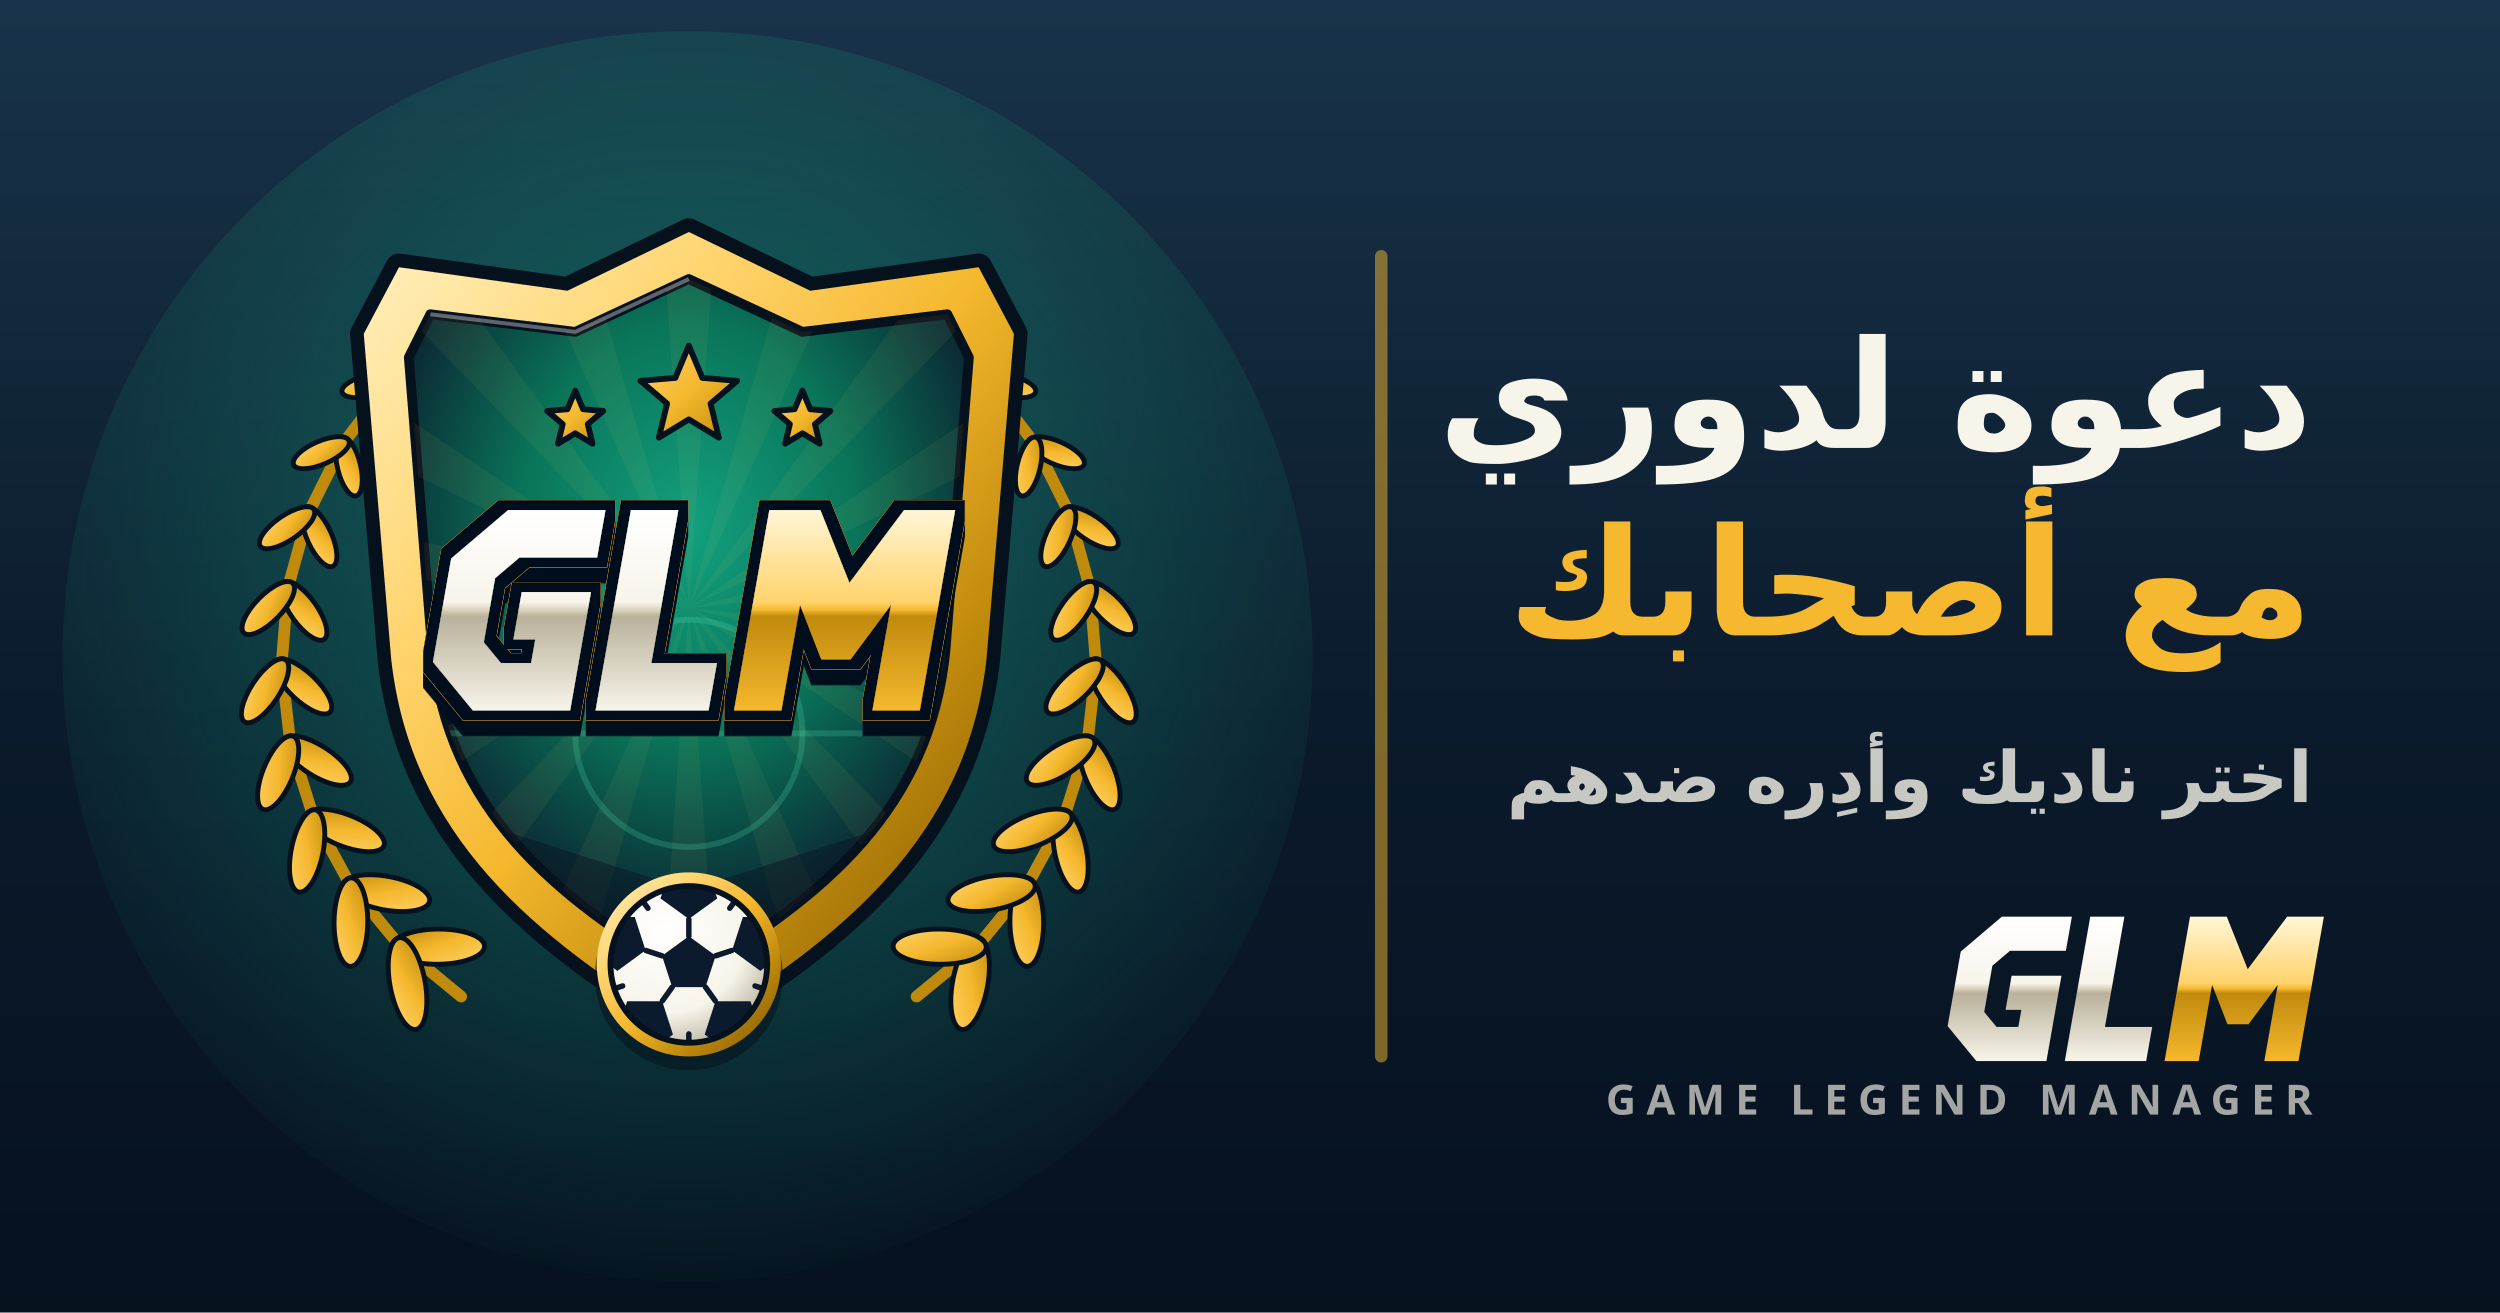
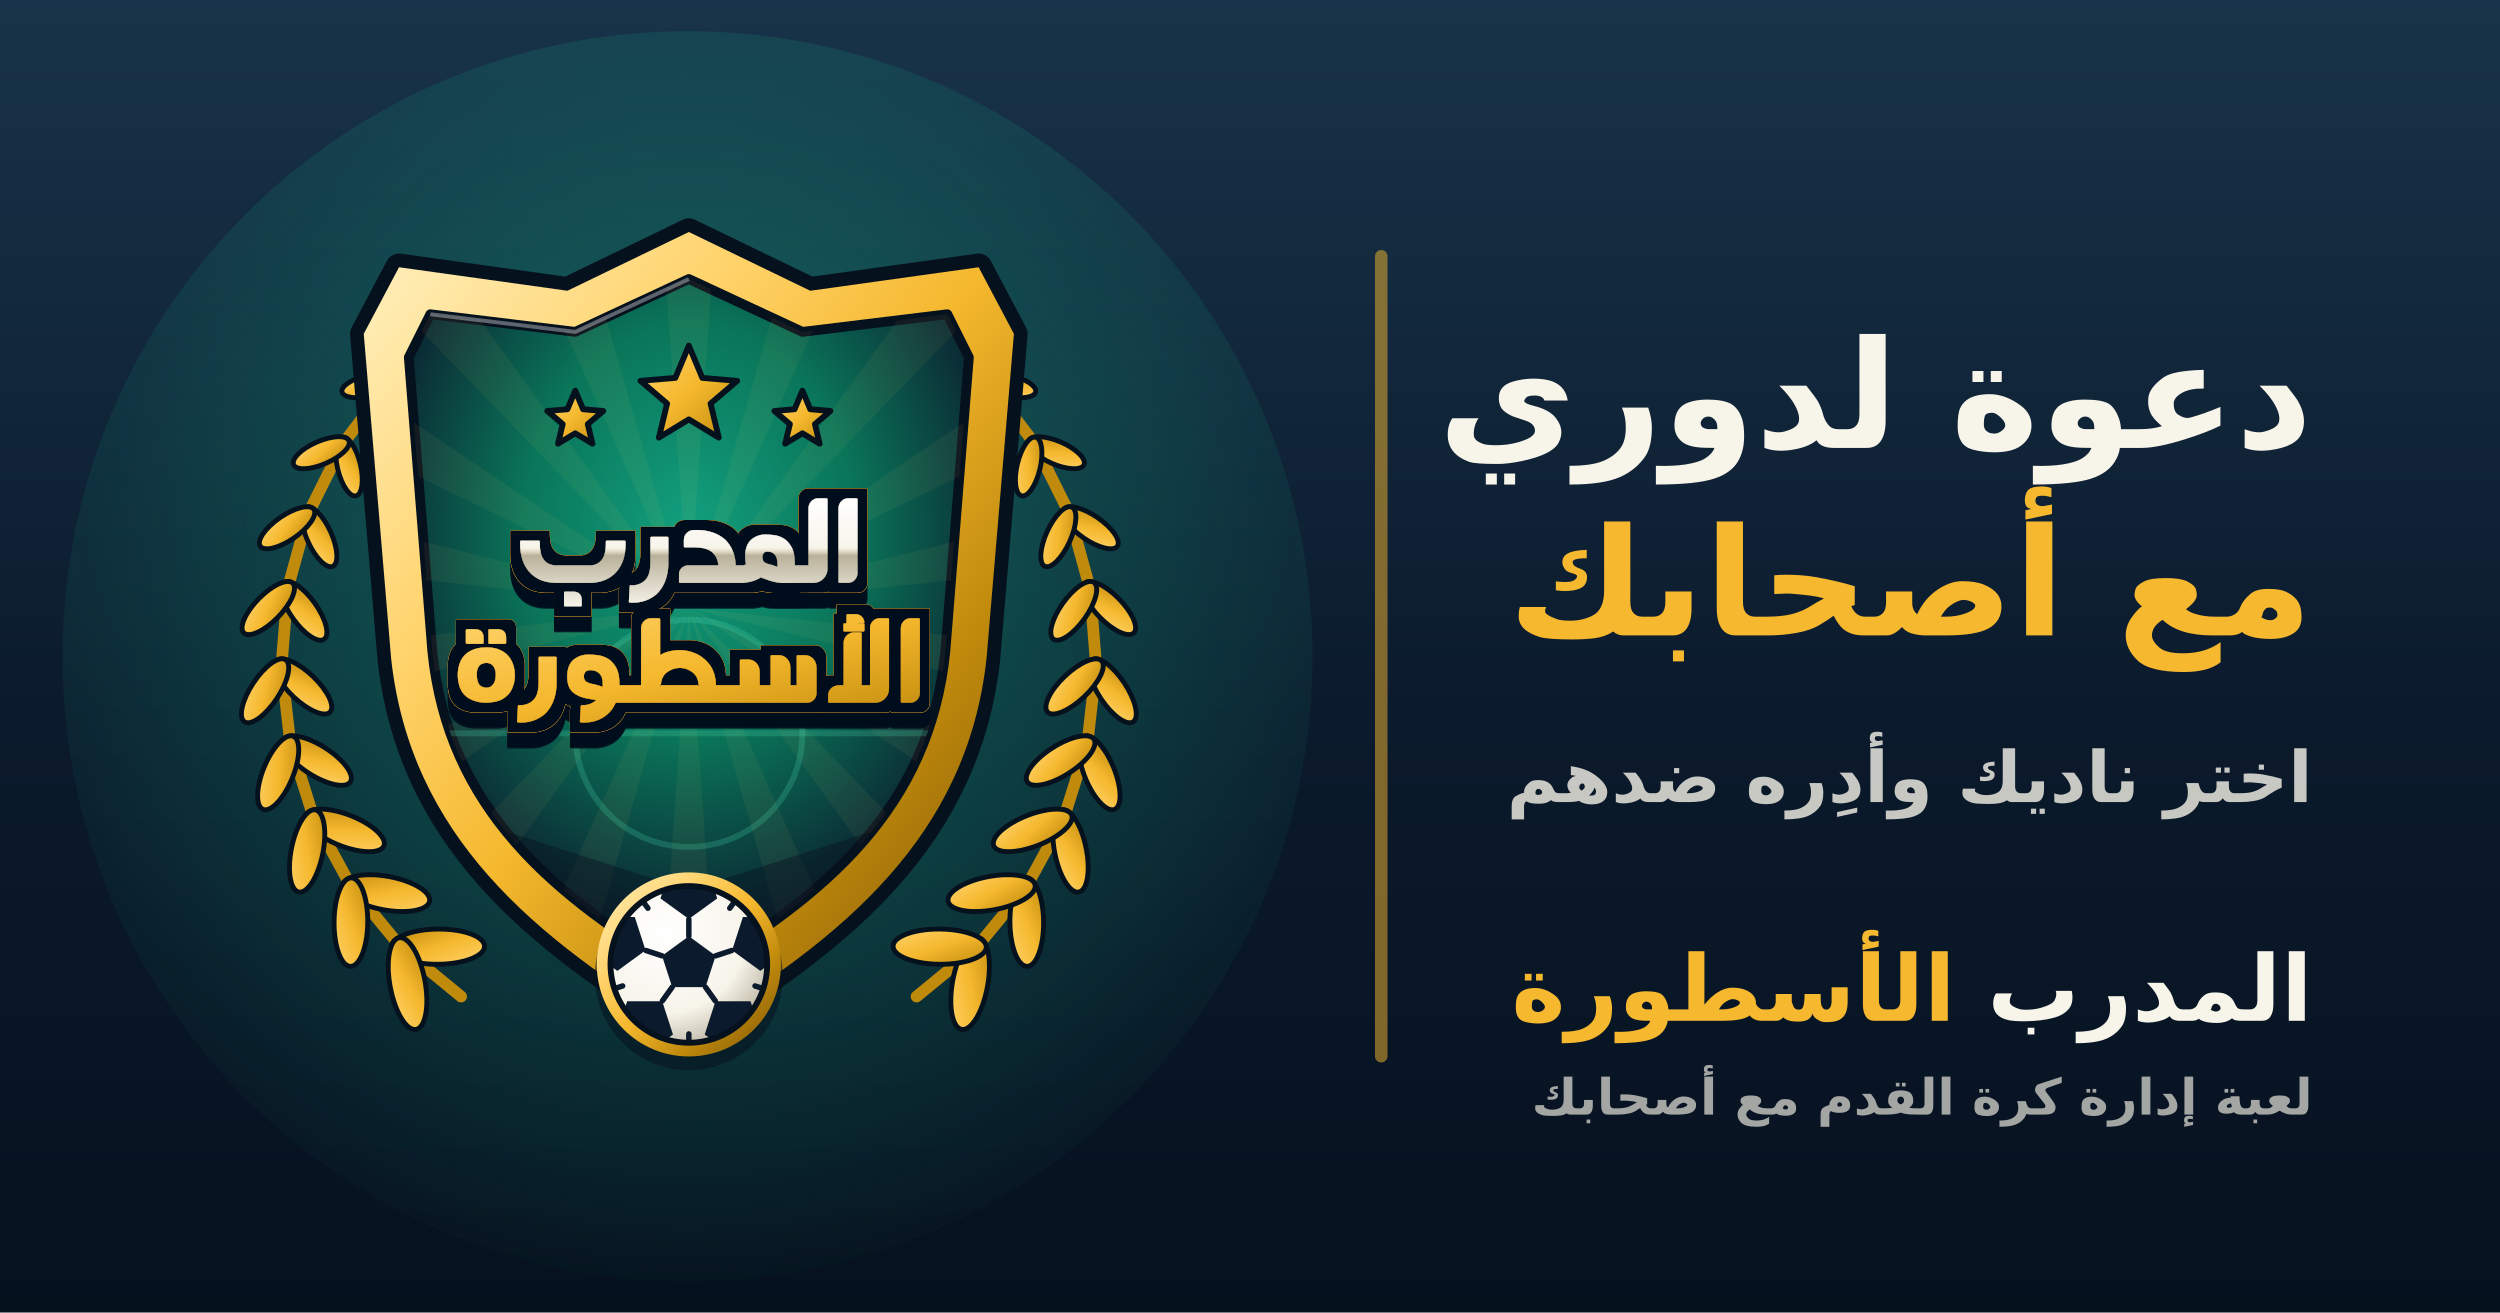
<svg xmlns="http://www.w3.org/2000/svg" viewBox="0 0 1200 630" width="1200" height="630">
  <defs>
    <linearGradient id="inkFill" x1="0" y1="0" x2="0" y2="1">
      <stop offset="0" stop-color="#183349" />
      <stop offset=".55" stop-color="#0B1A2C" />
      <stop offset="1" stop-color="#06111E" />
    </linearGradient>
    <linearGradient id="gold" x1="0" y1="0" x2="1" y2="1">
      <stop offset="0" stop-color="#FFD36B" />
      <stop offset=".5" stop-color="#F5B82E" />
      <stop offset="1" stop-color="#C08A0C" />
    </linearGradient>
    <linearGradient id="rimMetal" x1="0" y1="0" x2="1" y2="1">
      <stop offset="0" stop-color="#FFF1C2" />
      <stop offset=".3" stop-color="#FFD36B" />
      <stop offset=".5" stop-color="#F5B82E" />
      <stop offset=".72" stop-color="#C08A0C" />
      <stop offset="1" stop-color="#7A5206" />
    </linearGradient>
    <linearGradient id="metal" gradientUnits="userSpaceOnUse" x1="0" y1="0" x2="0" y2="110">
      <stop offset="0" stop-color="#FFF6D6" />
      <stop offset=".46" stop-color="#FFD36B" />
      <stop offset=".5" stop-color="#F5B82E" />
      <stop offset=".53" stop-color="#C08A0C" />
      <stop offset="1" stop-color="#F5B82E" />
    </linearGradient>
    <linearGradient id="silver" gradientUnits="userSpaceOnUse" x1="0" y1="0" x2="0" y2="110">
      <stop offset="0" stop-color="#FFFFFF" />
      <stop offset=".46" stop-color="#F7F4EA" />
      <stop offset=".5" stop-color="#D9D2BC" />
      <stop offset=".53" stop-color="#B9B19A" />
      <stop offset="1" stop-color="#F7F4EA" />
    </linearGradient>
    <radialGradient id="field" cx=".5" cy=".36" r=".78">
      <stop offset="0" stop-color="#12A07E" />
      <stop offset=".38" stop-color="#0A7559" />
      <stop offset=".78" stop-color="#0B1A2C" />
      <stop offset="1" stop-color="#06111E" />
    </radialGradient>
    <radialGradient id="glow" cx=".5" cy=".42" r=".6">
      <stop offset="0" stop-color="#12A07E" stop-opacity=".55" />
      <stop offset="1" stop-color="#12A07E" stop-opacity="0" />
    </radialGradient>
    <radialGradient id="ballSkin" cx=".35" cy=".3" r=".85">
      <stop offset="0" stop-color="#FFFFFF" />
      <stop offset=".6" stop-color="#F7F4EA" />
      <stop offset="1" stop-color="#A9A28C" />
    </radialGradient>
    <clipPath id="crestIn">
      <path d="M256 68 L314 95 L388 86 L399 108 L387 258 C379 338 326 383 256 424 C186 383 133 338 125 258 L113 108 L124 86 L198 95 Z" />
    </clipPath>
    <filter id="sticker" x="-25%" y="-30%" width="150%" height="170%">
      <feMorphology in="SourceAlpha" operator="dilate" radius="5" result="o1" />
      <feFlood flood-color="#06111E" />
      <feComposite in2="o1" operator="in" result="ink1" />
      <feMorphology in="SourceAlpha" operator="dilate" radius="9" result="o2" />
      <feFlood flood-color="#F5B82E" />
      <feComposite in2="o2" operator="in" result="gold2" />
      <feMorphology in="SourceAlpha" operator="dilate" radius="12" result="o3" />
      <feFlood flood-color="#06111E" />
      <feComposite in2="o3" operator="in" result="ink3" />
      <feOffset in="ink3" dy="8" result="drop" />
      <feMerge>
        <feMergeNode in="drop" />
        <feMergeNode in="ink3" />
        <feMergeNode in="gold2" />
        <feMergeNode in="ink1" />
        <feMergeNode in="SourceGraphic" />
      </feMerge>
    </filter>
  </defs>
+   <defs>
+     <linearGradient id="silverBox" x1="0" y1="0" x2="0" y2="1">
+       <stop offset="0" stop-color="#FFFFFF" />
+       <stop offset=".46" stop-color="#F7F4EA" />
+       <stop offset=".5" stop-color="#D9D2BC" />
+       <stop offset=".53" stop-color="#B9B19A" />
+       <stop offset="1" stop-color="#F7F4EA" />
+     </linearGradient>
+   </defs>
  <rect width="1200" height="630" fill="url(#inkFill)" />
  <circle cx="330" cy="315" r="300" fill="url(#glow)" />
  <g transform="translate(90 70) scale(.94)">
    <path d="M372.3 434.4 L403.1 409.1 L428.4 378.3 L447.5 343.3 L459.5 305.2 L464.0 265.6 L460.8 225.9 L450.2 187.5 L432.4 151.8 L408.1 120.1" fill="none" stroke="#C08A0C" stroke-width="6" stroke-linecap="round" stroke-linejoin="round" />
    <ellipse cx="403.1" cy="409.1" rx="23.8" ry="9.0" fill="url(#gold)" stroke="#06111E" stroke-width="2.5" transform="rotate(-79.5 403.1 409.1) translate(-19.0 0)" />
    <ellipse cx="403.1" cy="409.1" rx="23.8" ry="9.0" fill="url(#gold)" stroke="#06111E" stroke-width="2.5" transform="rotate(0.5 403.1 409.1) translate(-19.0 0)" />
    <ellipse cx="428.4" cy="378.3" rx="22.6" ry="8.6" fill="url(#gold)" stroke="#06111E" stroke-width="2.5" transform="rotate(-90.5 428.4 378.3) translate(-18.1 0)" />
    <ellipse cx="428.4" cy="378.3" rx="22.6" ry="8.6" fill="url(#gold)" stroke="#06111E" stroke-width="2.5" transform="rotate(-10.5 428.4 378.3) translate(-18.1 0)" />
    <ellipse cx="447.5" cy="343.3" rx="21.4" ry="8.1" fill="url(#gold)" stroke="#06111E" stroke-width="2.5" transform="rotate(-101.5 447.5 343.3) translate(-17.1 0)" />
    <ellipse cx="447.5" cy="343.3" rx="21.4" ry="8.1" fill="url(#gold)" stroke="#06111E" stroke-width="2.5" transform="rotate(-21.5 447.5 343.3) translate(-17.1 0)" />
    <ellipse cx="459.5" cy="305.2" rx="20.2" ry="7.7" fill="url(#gold)" stroke="#06111E" stroke-width="2.5" transform="rotate(-112.5 459.5 305.2) translate(-16.2 0)" />
    <ellipse cx="459.5" cy="305.2" rx="20.2" ry="7.7" fill="url(#gold)" stroke="#06111E" stroke-width="2.5" transform="rotate(-32.5 459.5 305.2) translate(-16.2 0)" />
    <ellipse cx="464.0" cy="265.6" rx="19.0" ry="7.2" fill="url(#gold)" stroke="#06111E" stroke-width="2.5" transform="rotate(-123.5 464.0 265.6) translate(-15.2 0)" />
    <ellipse cx="464.0" cy="265.6" rx="19.0" ry="7.2" fill="url(#gold)" stroke="#06111E" stroke-width="2.5" transform="rotate(-43.5 464.0 265.6) translate(-15.2 0)" />
    <ellipse cx="460.8" cy="225.9" rx="17.8" ry="6.8" fill="url(#gold)" stroke="#06111E" stroke-width="2.5" transform="rotate(-134.5 460.8 225.9) translate(-14.2 0)" />
    <ellipse cx="460.8" cy="225.9" rx="17.8" ry="6.8" fill="url(#gold)" stroke="#06111E" stroke-width="2.5" transform="rotate(-54.5 460.8 225.9) translate(-14.2 0)" />
    <ellipse cx="450.2" cy="187.5" rx="16.6" ry="6.3" fill="url(#gold)" stroke="#06111E" stroke-width="2.5" transform="rotate(-145.5 450.2 187.5) translate(-13.3 0)" />
    <ellipse cx="450.2" cy="187.5" rx="16.6" ry="6.3" fill="url(#gold)" stroke="#06111E" stroke-width="2.5" transform="rotate(-65.5 450.2 187.5) translate(-13.3 0)" />
    <ellipse cx="432.4" cy="151.8" rx="15.4" ry="5.9" fill="url(#gold)" stroke="#06111E" stroke-width="2.5" transform="rotate(-156.5 432.4 151.8) translate(-12.3 0)" />
    <ellipse cx="432.4" cy="151.8" rx="15.4" ry="5.9" fill="url(#gold)" stroke="#06111E" stroke-width="2.5" transform="rotate(-76.5 432.4 151.8) translate(-12.3 0)" />
    <ellipse cx="408.1" cy="120.1" rx="14.2" ry="5.4" fill="url(#gold)" stroke="#06111E" stroke-width="2.5" transform="rotate(-167.5 408.1 120.1) translate(-11.4 0)" />
    <ellipse cx="408.1" cy="120.1" rx="14.2" ry="5.4" fill="url(#gold)" stroke="#06111E" stroke-width="2.5" transform="rotate(-87.5 408.1 120.1) translate(-11.4 0)" />
    <path d="M139.7 434.4 L108.9 409.1 L83.6 378.3 L64.5 343.3 L52.5 305.2 L48.0 265.6 L51.2 225.9 L61.8 187.5 L79.6 151.8 L103.9 120.1" fill="none" stroke="#C08A0C" stroke-width="6" stroke-linecap="round" stroke-linejoin="round" />
    <ellipse cx="108.9" cy="409.1" rx="23.8" ry="9.0" fill="url(#gold)" stroke="#06111E" stroke-width="2.5" transform="rotate(-180.5 108.9 409.1) translate(-19.0 0)" />
    <ellipse cx="108.9" cy="409.1" rx="23.8" ry="9.0" fill="url(#gold)" stroke="#06111E" stroke-width="2.5" transform="rotate(-100.5 108.9 409.1) translate(-19.0 0)" />
    <ellipse cx="83.6" cy="378.3" rx="22.6" ry="8.6" fill="url(#gold)" stroke="#06111E" stroke-width="2.5" transform="rotate(-169.5 83.6 378.3) translate(-18.1 0)" />
    <ellipse cx="83.6" cy="378.3" rx="22.6" ry="8.6" fill="url(#gold)" stroke="#06111E" stroke-width="2.5" transform="rotate(-89.5 83.6 378.3) translate(-18.1 0)" />
    <ellipse cx="64.5" cy="343.3" rx="21.4" ry="8.1" fill="url(#gold)" stroke="#06111E" stroke-width="2.5" transform="rotate(-158.5 64.5 343.3) translate(-17.1 0)" />
    <ellipse cx="64.5" cy="343.3" rx="21.4" ry="8.1" fill="url(#gold)" stroke="#06111E" stroke-width="2.5" transform="rotate(-78.5 64.5 343.3) translate(-17.1 0)" />
    <ellipse cx="52.5" cy="305.2" rx="20.2" ry="7.7" fill="url(#gold)" stroke="#06111E" stroke-width="2.5" transform="rotate(-147.5 52.5 305.2) translate(-16.2 0)" />
    <ellipse cx="52.5" cy="305.2" rx="20.2" ry="7.7" fill="url(#gold)" stroke="#06111E" stroke-width="2.5" transform="rotate(-67.5 52.5 305.2) translate(-16.2 0)" />
    <ellipse cx="48.0" cy="265.6" rx="19.0" ry="7.2" fill="url(#gold)" stroke="#06111E" stroke-width="2.5" transform="rotate(-136.5 48.0 265.6) translate(-15.2 0)" />
    <ellipse cx="48.0" cy="265.6" rx="19.0" ry="7.2" fill="url(#gold)" stroke="#06111E" stroke-width="2.5" transform="rotate(-56.5 48.0 265.6) translate(-15.2 0)" />
    <ellipse cx="51.2" cy="225.9" rx="17.8" ry="6.8" fill="url(#gold)" stroke="#06111E" stroke-width="2.5" transform="rotate(-125.5 51.2 225.9) translate(-14.2 0)" />
    <ellipse cx="51.2" cy="225.9" rx="17.8" ry="6.8" fill="url(#gold)" stroke="#06111E" stroke-width="2.5" transform="rotate(-45.5 51.2 225.9) translate(-14.2 0)" />
    <ellipse cx="61.8" cy="187.5" rx="16.6" ry="6.3" fill="url(#gold)" stroke="#06111E" stroke-width="2.5" transform="rotate(-114.5 61.8 187.5) translate(-13.3 0)" />
    <ellipse cx="61.8" cy="187.5" rx="16.6" ry="6.3" fill="url(#gold)" stroke="#06111E" stroke-width="2.5" transform="rotate(-34.5 61.8 187.5) translate(-13.3 0)" />
    <ellipse cx="79.6" cy="151.8" rx="15.4" ry="5.9" fill="url(#gold)" stroke="#06111E" stroke-width="2.5" transform="rotate(-103.5 79.6 151.8) translate(-12.3 0)" />
    <ellipse cx="79.6" cy="151.8" rx="15.4" ry="5.9" fill="url(#gold)" stroke="#06111E" stroke-width="2.5" transform="rotate(-23.5 79.6 151.8) translate(-12.3 0)" />
    <ellipse cx="103.9" cy="120.1" rx="14.2" ry="5.4" fill="url(#gold)" stroke="#06111E" stroke-width="2.5" transform="rotate(-92.5 103.9 120.1) translate(-11.4 0)" />
    <ellipse cx="103.9" cy="120.1" rx="14.2" ry="5.4" fill="url(#gold)" stroke="#06111E" stroke-width="2.5" transform="rotate(-12.5 103.9 120.1) translate(-11.4 0)" />
    <path d="M256 44 L318 74 L404 62 L422 96 L408 262 C398 352 336 404 256 452 C176 404 114 352 104 262 L90 96 L108 62 L194 74 Z" fill="#06111E" stroke="#06111E" stroke-width="14" stroke-linejoin="round" />
    <path d="M256 44 L318 74 L404 62 L422 96 L408 262 C398 352 336 404 256 452 C176 404 114 352 104 262 L90 96 L108 62 L194 74 Z" fill="url(#rimMetal)" />
    <path d="M256 68 L314 95 L388 86 L399 108 L387 258 C379 338 326 383 256 424 C186 383 133 338 125 258 L113 108 L124 86 L198 95 Z" fill="url(#field)" stroke="#06111E" stroke-width="5" stroke-linejoin="round" />
    <g clip-path="url(#crestIn)">
      <path d="M256 236 L228 -163 L284 -163 Z M256 236 L366 -149 L419 -129 Z M256 236 L491 -88 L534 -52 Z M256 236 L588 12 L616 61 Z M256 236 L644 139 L654 194 Z M256 236 L654 278 L644 333 Z M256 236 L616 411 L588 460 Z M256 236 L534 524 L491 560 Z M256 236 L419 601 L366 621 Z M256 236 L284 635 L228 635 Z M256 236 L146 621 L93 601 Z M256 236 L21 560 L-22 524 Z M256 236 L-76 460 L-104 411 Z M256 236 L-132 333 L-142 278 Z M256 236 L-142 194 L-132 139 Z M256 236 L-104 61 L-76 12 Z M256 236 L-22 -52 L21 -88 Z M256 236 L93 -129 L146 -149 Z" fill="#FFD36B" opacity=".055" />
      <path d="M100 300 H412" stroke="#4FE0B5" stroke-opacity=".22" stroke-width="3" />
      <circle cx="256" cy="300" r="58" fill="none" stroke="#4FE0B5" stroke-opacity=".22" stroke-width="3" />
      <path d="M100 330 L256 380 L412 330 V460 H100 Z" fill="#06111E" opacity=".45" />
    </g>
    <path d="M124 86 L198 95 L256 68" fill="none" stroke="#FFFFFF" stroke-opacity=".35" stroke-width="2" />
    <path d="M256.0 102.0 L262.9 118.5 L280.7 120.0 L267.1 131.6 L271.3 149.0 L256.0 139.7 L240.7 149.0 L244.9 131.6 L231.3 120.0 L249.1 118.5 Z" fill="url(#gold)" stroke="#06111E" stroke-width="3" stroke-linejoin="round" />
    <path d="M198.0 125.0 L202.0 134.5 L212.3 135.4 L204.4 142.1 L206.8 152.1 L198.0 146.8 L189.2 152.1 L191.6 142.1 L183.7 135.4 L194.0 134.5 Z" fill="url(#gold)" stroke="#06111E" stroke-width="3" stroke-linejoin="round" />
    <path d="M314.0 125.0 L318.0 134.5 L328.3 135.4 L320.4 142.1 L322.8 152.1 L314.0 146.8 L305.2 152.1 L307.6 142.1 L299.7 135.4 L310.0 134.5 Z" fill="url(#gold)" stroke="#06111E" stroke-width="3" stroke-linejoin="round" />
    <g filter="url(#sticker)">
-       <g transform="translate(130 186) scale(0.93) translate(136 55) skewX(-10) translate(-136 -55)">
-         <path d="M80 13 H32 L13 32 V78 L32 97 H67 V58 H42" fill="none" stroke="url(#silver)" stroke-width="26" stroke-linejoin="miter" />
-         <path d="M107 0 V97 H156" fill="none" stroke="url(#silver)" stroke-width="26" stroke-linejoin="miter" />
-         <path d="M170 110 V0 H198 L221 40 L244 0 H272 V110 H246 V52 L229 82 H213 L196 52 V110 Z" fill="url(#metal)" />
-       </g>
+       <path transform="translate(167.11 223.16) scale(0.02976)" d="M1149 300C1150 253 1139 216 1112 189C1085 162 1049 151 1002 151H865C854 151 845 159 845 170V384C845 395 854 403 865 403H1130C1143 403 1149 397 1149 384ZM111 -724C100 -724 92 -716 92 -705V-663C93 -464 146 -305 250 -188C356 -69 500 -7 683 -1L713 0H1316C1497 -9 1640 -72 1745 -190C1849 -307 1901 -464 1901 -663V-705C1901 -716 1893 -724 1882 -724H1583C1572 -724 1563 -716 1563 -705V-663C1563 -439 1478 -319 1314 -300C1156 -300 841 -301 685 -301C518 -316 430 -435 430 -663V-705C430 -716 422 -724 411 -724ZM2636 -771C2636 -782 2628 -790 2617 -790H2347C2336 -790 2327 -782 2327 -771V-346C2327 -199 2295 -96 2230 -39C2165 19 2087 46 1997 41C1994 41 1994 40 1991 40C1980 40 1972 47 1972 58L1958 318C1958 323 1960 328 1964 332C1971 339 1975 339 1982 339C1997 340 2009 340 2024 340C2192 340 2335 284 2444 183C2556 70 2624 -91 2635 -290L2636 -346ZM3612 -740C3495 -844 3329 -907 3129 -907H3079C3031 -907 2989 -891 2954 -858C2919 -825 2902 -785 2902 -737V-629C2902 -618 2910 -609 2921 -609H3087C3234 -608 3338 -576 3399 -515C3458 -456 3489 -384 3492 -301H2976C2931 -299 2894 -284 2865 -257C2834 -227 2818 -191 2818 -149V-19C2818 -8 2827 0 2838 0H3931C3942 0 3950 -8 3950 -19V-282C3950 -293 3942 -301 3931 -301H3791C3787 -480 3720 -632 3612 -740ZM4620 -758C4565 -791 4510 -812 4449 -819C4389 -826 4339 -830 4298 -830C4206 -830 4124 -797 4057 -741C3990 -681 3953 -583 3953 -451C3953 -400 3959 -355 3968 -315C3937 -304 3905 -298 3870 -298C3867 -298 3866 -299 3865 -299C3854 -299 3846 -291 3846 -280L3845 -19C3845 -8 3853 0 3864 0H3870C4006 0 4123 -31 4222 -94C4245 -86 4257 -80 4280 -72L4279 -73C4402 -22 4518 2 4603 3C4689 1 4800 0 4936 0C4947 0 4956 -8 4956 -19V-282C4956 -293 4947 -301 4936 -301H4805V-335C4805 -454 4787 -547 4750 -612C4711 -680 4668 -729 4619 -758ZM4508 -273C4483 -284 4451 -295 4411 -308C4386 -315 4368 -319 4356 -322L4339 -327C4306 -336 4283 -351 4268 -368L4269 -365C4256 -388 4250 -412 4250 -437C4250 -470 4258 -495 4274 -513C4287 -528 4309 -536 4340 -536C4391 -536 4432 -519 4463 -484C4491 -449 4508 -397 4508 -333ZM5366 -1430C5366 -1441 5357 -1450 5346 -1450H5203C5158 -1450 5119 -1432 5086 -1397C5055 -1363 5040 -1324 5040 -1280V-301H4863C4852 -301 4844 -293 4844 -282V-19C4844 -8 4852 0 4863 0H5124C5191 0 5248 -24 5295 -71C5342 -120 5366 -177 5366 -242ZM5719 -1450C5674 -1450 5635 -1433 5602 -1398C5571 -1365 5555 -1325 5555 -1280V-20C5555 -9 5563 -1 5574 -1H5717C5764 -1 5803 -18 5834 -52C5865 -85 5881 -125 5881 -171V-1430C5881 -1441 5873 -1450 5862 -1450Z" fill="url(#silverBox)" />
+       <path transform="translate(135.44 284.39) scale(0.02976)" d="M468 -649C483 -661 507 -671 535 -679C548 -682 562 -684 576 -684C592 -684 609 -681 625 -677C654 -670 683 -650 703 -619C726 -586 738 -539 738 -476C735 -403 722 -353 698 -322C676 -291 649 -271 618 -263C603 -260 589 -258 576 -258C561 -258 544 -261 526 -266C495 -277 475 -288 464 -299C434 -329 417 -386 412 -469C408 -550 427 -610 470 -650ZM243 -99C298 -58 369 -28 456 -11C493 -4 533 -1 576 -1C623 -1 672 -6 721 -17H719C818 -33 896 -79 964 -155C995 -192 1019 -238 1037 -293V-292C1057 -343 1066 -404 1066 -479C1066 -576 1041 -669 997 -742C949 -826 872 -886 772 -922C712 -942 649 -950 578 -950C547 -950 512 -948 480 -945C376 -930 281 -890 210 -822C169 -781 136 -727 116 -667C97 -606 86 -543 86 -483C86 -410 98 -338 121 -267C146 -198 186 -142 243 -99ZM916 -1113C917 -1160 905 -1197 880 -1223C855 -1249 818 -1262 769 -1262H632C619 -1262 613 -1256 613 -1243V-1030C613 -1017 619 -1011 632 -1011H896C907 -1011 916 -1019 916 -1030ZM529 -1113C530 -1160 518 -1197 492 -1223C469 -1249 432 -1262 381 -1262H244C233 -1262 225 -1254 225 -1243V-1030C225 -1019 233 -1011 244 -1011H510C521 -1011 529 -1019 529 -1030ZM1782 -771C1782 -782 1774 -790 1763 -790H1493C1482 -790 1473 -782 1473 -771V-346C1473 -199 1441 -96 1376 -39C1311 19 1233 46 1143 41C1140 41 1140 40 1137 40C1126 40 1118 47 1118 58L1104 318C1104 323 1106 328 1110 332C1117 339 1121 339 1128 339C1143 340 1155 340 1170 340C1338 340 1481 284 1590 183C1702 70 1770 -91 1781 -290L1782 -346ZM2861 -327C2861 -423 2848 -524 2800 -611C2761 -676 2714 -727 2662 -756C2606 -789 2547 -809 2486 -817C2427 -824 2375 -827 2326 -827C2230 -827 2145 -796 2074 -740C2001 -678 1964 -581 1964 -449C1964 -324 1997 -234 2064 -179C2128 -123 2211 -90 2311 -71C2324 -71 2339 -69 2356 -65H2355C2370 -60 2389 -57 2418 -54L2461 -47C2405 9 2318 45 2221 41C2218 41 2217 40 2216 40C2207 40 2198 49 2197 58L2182 318C2182 323 2184 328 2188 332C2195 339 2200 339 2207 339C2220 340 2234 340 2249 340C2372 340 2479 312 2572 257C2672 196 2745 116 2796 0H3037C3048 0 3056 -8 3056 -19V-282C3056 -293 3048 -301 3037 -301H2860C2860 -309 2861 -318 2861 -327ZM2573 -272C2542 -285 2500 -297 2448 -312L2382 -326L2361 -331H2362C2319 -344 2289 -360 2271 -378C2256 -403 2250 -427 2250 -452C2250 -485 2260 -512 2280 -533H2279C2296 -550 2325 -559 2364 -559C2428 -559 2479 -540 2518 -501C2555 -464 2573 -410 2573 -341ZM4413 -646C4345 -737 4258 -808 4159 -849C4075 -884 3988 -903 3896 -903C3876 -903 3856 -904 3836 -901H3837C3734 -894 3643 -868 3559 -820V-1430C3559 -1441 3550 -1450 3539 -1450H3397C3352 -1450 3313 -1433 3280 -1398C3249 -1365 3233 -1325 3233 -1280C3233 -1112 3233 -946 3232 -778C3232 -618 3231 -461 3231 -301H2975C2964 -301 2955 -293 2955 -282V-19C2955 -8 2964 0 2975 0H4736C4747 0 4756 -8 4756 -19V-282C4756 -293 4747 -301 4736 -301H4517C4514 -438 4477 -557 4413 -646ZM3572 -282 3553 -301H3572V-288ZM4218 -301H4238L4218 -282V-288ZM3671 -519C3741 -572 3816 -598 3896 -598C3976 -598 4050 -572 4119 -519C4182 -469 4215 -396 4218 -301H3572C3575 -396 3608 -469 3671 -519ZM4666 -19C4666 -8 4675 0 4686 0H6076C6122 0 6161 -16 6193 -48C6226 -81 6242 -120 6242 -165V-605L6240 -616C6240 -669 6221 -716 6183 -756C6145 -796 6099 -816 6045 -816H5921C5908 -816 5902 -810 5902 -797V-301H5794V-605L5792 -616C5792 -669 5773 -716 5735 -756C5697 -796 5651 -816 5597 -816H5473C5460 -816 5454 -810 5454 -797V-301H5267V-532L5265 -542C5265 -596 5246 -643 5209 -682C5171 -722 5125 -742 5071 -742H4946C4935 -742 4927 -734 4927 -723V-301H4686C4675 -301 4666 -293 4666 -282ZM7486 -1430C7486 -1441 7478 -1450 7467 -1450H7324C7278 -1450 7239 -1433 7206 -1398C7175 -1365 7160 -1326 7160 -1280V-301H7016V-1187C7016 -1198 7007 -1207 6996 -1207H6884C6835 -1207 6792 -1188 6757 -1151V-1152C6724 -1117 6708 -1075 6708 -1025V-1019C6708 -779 6706 -541 6706 -301H6628L6623 -299C6573 -299 6530 -282 6495 -249C6459 -215 6441 -173 6441 -123V-19C6441 -8 6450 0 6461 0H7244C7311 0 7368 -24 7415 -71C7462 -118 7486 -175 7486 -242ZM6957 -1366H7043C7056 -1366 7065 -1376 7062 -1389C7057 -1424 7042 -1453 7021 -1476C6996 -1501 6965 -1515 6926 -1520H6777C6766 -1520 6757 -1511 6757 -1500V-1362H6722C6711 -1362 6703 -1354 6703 -1343V-1243C6703 -1232 6711 -1223 6722 -1223H7045C7056 -1223 7064 -1232 7064 -1243V-1343C7064 -1356 7058 -1362 7045 -1362H6957ZM7853 -1450C7808 -1450 7769 -1433 7736 -1398C7705 -1365 7689 -1325 7689 -1280V-20C7689 -9 7697 -1 7708 -1H7851C7898 -1 7937 -18 7968 -52C7999 -85 8015 -125 8015 -171V-1430C8015 -1441 8007 -1450 7996 -1450Z" fill="url(#gold)" />
    </g>
    <clipPath id="crestBall">
      <circle cx="256" cy="418" r="40" />
    </clipPath>
    <circle cx="256" cy="424" r="48" fill="#06111E" opacity=".55" />
    <circle cx="256" cy="418" r="47" fill="url(#rimMetal)" />
    <circle cx="256" cy="418" r="40" fill="url(#ballSkin)" />
    <g clip-path="url(#crestBall)" fill="#0B1A2C">
      <path d="M256.0 403.6 L269.7 413.6 L264.5 429.6 L247.5 429.6 L242.3 413.6 Z" />
      <path d="M256.0 394.8 L241.5 384.3 L247.1 367.3 L264.9 367.3 L270.5 384.3 Z" />
      <path d="M278.1 410.8 L283.6 393.8 L301.5 393.8 L307.0 410.8 L292.5 421.3 Z" />
      <path d="M269.6 436.8 L287.5 436.8 L293.0 453.8 L278.6 464.3 L264.1 453.8 Z" />
      <path d="M242.4 436.8 L247.9 453.8 L233.4 464.3 L219.0 453.8 L224.5 436.8 Z" />
      <path d="M233.9 410.8 L219.5 421.3 L205.0 410.8 L210.5 393.8 L228.4 393.8 Z" />
      <path d="M276.9 389.3 L280.7 384.1 M289.8 429.0 L295.9 431.0 M256.0 453.5 L256.0 459.9 M222.2 429.0 L216.1 431.0 M235.1 389.3 L231.3 384.1 M256.0 403.6 L256.0 395.0 M269.7 413.6 L277.9 410.9 M264.5 429.6 L269.5 436.6 M247.5 429.6 L242.5 436.6 M242.3 413.6 L234.1 410.9" stroke="#0B1A2C" stroke-width="2.8" stroke-linecap="round" />
    </g>
    <circle cx="256" cy="418" r="40" fill="none" stroke="#06111E" stroke-width="3" />
  </g>
  <rect x="660" y="120" width="6" height="390" rx="3" fill="#F5B82E" opacity=".5" />
  <text x="1110" y="215" text-anchor="start" font-family="Alexandria, sans-serif" font-weight="800" font-size="72" fill="#F7F4EA" direction="rtl">دعوة لدوري</text>
  <text x="1110" y="305" text-anchor="start" font-family="Alexandria, sans-serif" font-weight="800" font-size="72" fill="#F5B82E" direction="rtl">مع أصحابك</text>
  <text x="1110" y="385" text-anchor="start" font-family="Alexandria, sans-serif" font-weight="700" font-size="34" fill="#F7F4EA" opacity=".8" direction="rtl">اختر ناديك وأدِره ضدهم</text>
-   <g transform="translate(938 440) scale(0.63) translate(136 55) skewX(-10) translate(-136 -55)">
-     <path d="M80 13 H32 L13 32 V78 L32 97 H67 V58 H42" fill="none" stroke="url(#silver)" stroke-width="26" stroke-linejoin="miter" />
-     <path d="M107 0 V97 H156" fill="none" stroke="url(#silver)" stroke-width="26" stroke-linejoin="miter" />
-     <path d="M170 110 V0 H198 L221 40 L244 0 H272 V110 H246 V52 L229 82 H213 L196 52 V110 Z" fill="url(#metal)" />
-   </g>
-   <text x="1110" y="535" text-anchor="end" font-family="Alexandria, sans-serif" font-weight="800" font-size="20" letter-spacing="5" fill="#F7F4EA" opacity=".65">GAME LEGEND MANAGER</text>
+   <text x="1110" y="490" text-anchor="start" font-family="Alexandria, sans-serif" font-weight="800" font-size="44" fill="#F7F4EA" direction="rtl">المدرب <tspan fill="#F5B82E">الأسطورة</tspan>
+   </text>
+   <text x="1110" y="535" text-anchor="start" font-family="Alexandria, sans-serif" font-weight="700" font-size="24" fill="#F7F4EA" opacity=".65" direction="rtl">لعبة إدارة كرة القدم مع أصحابك</text>
</svg>
